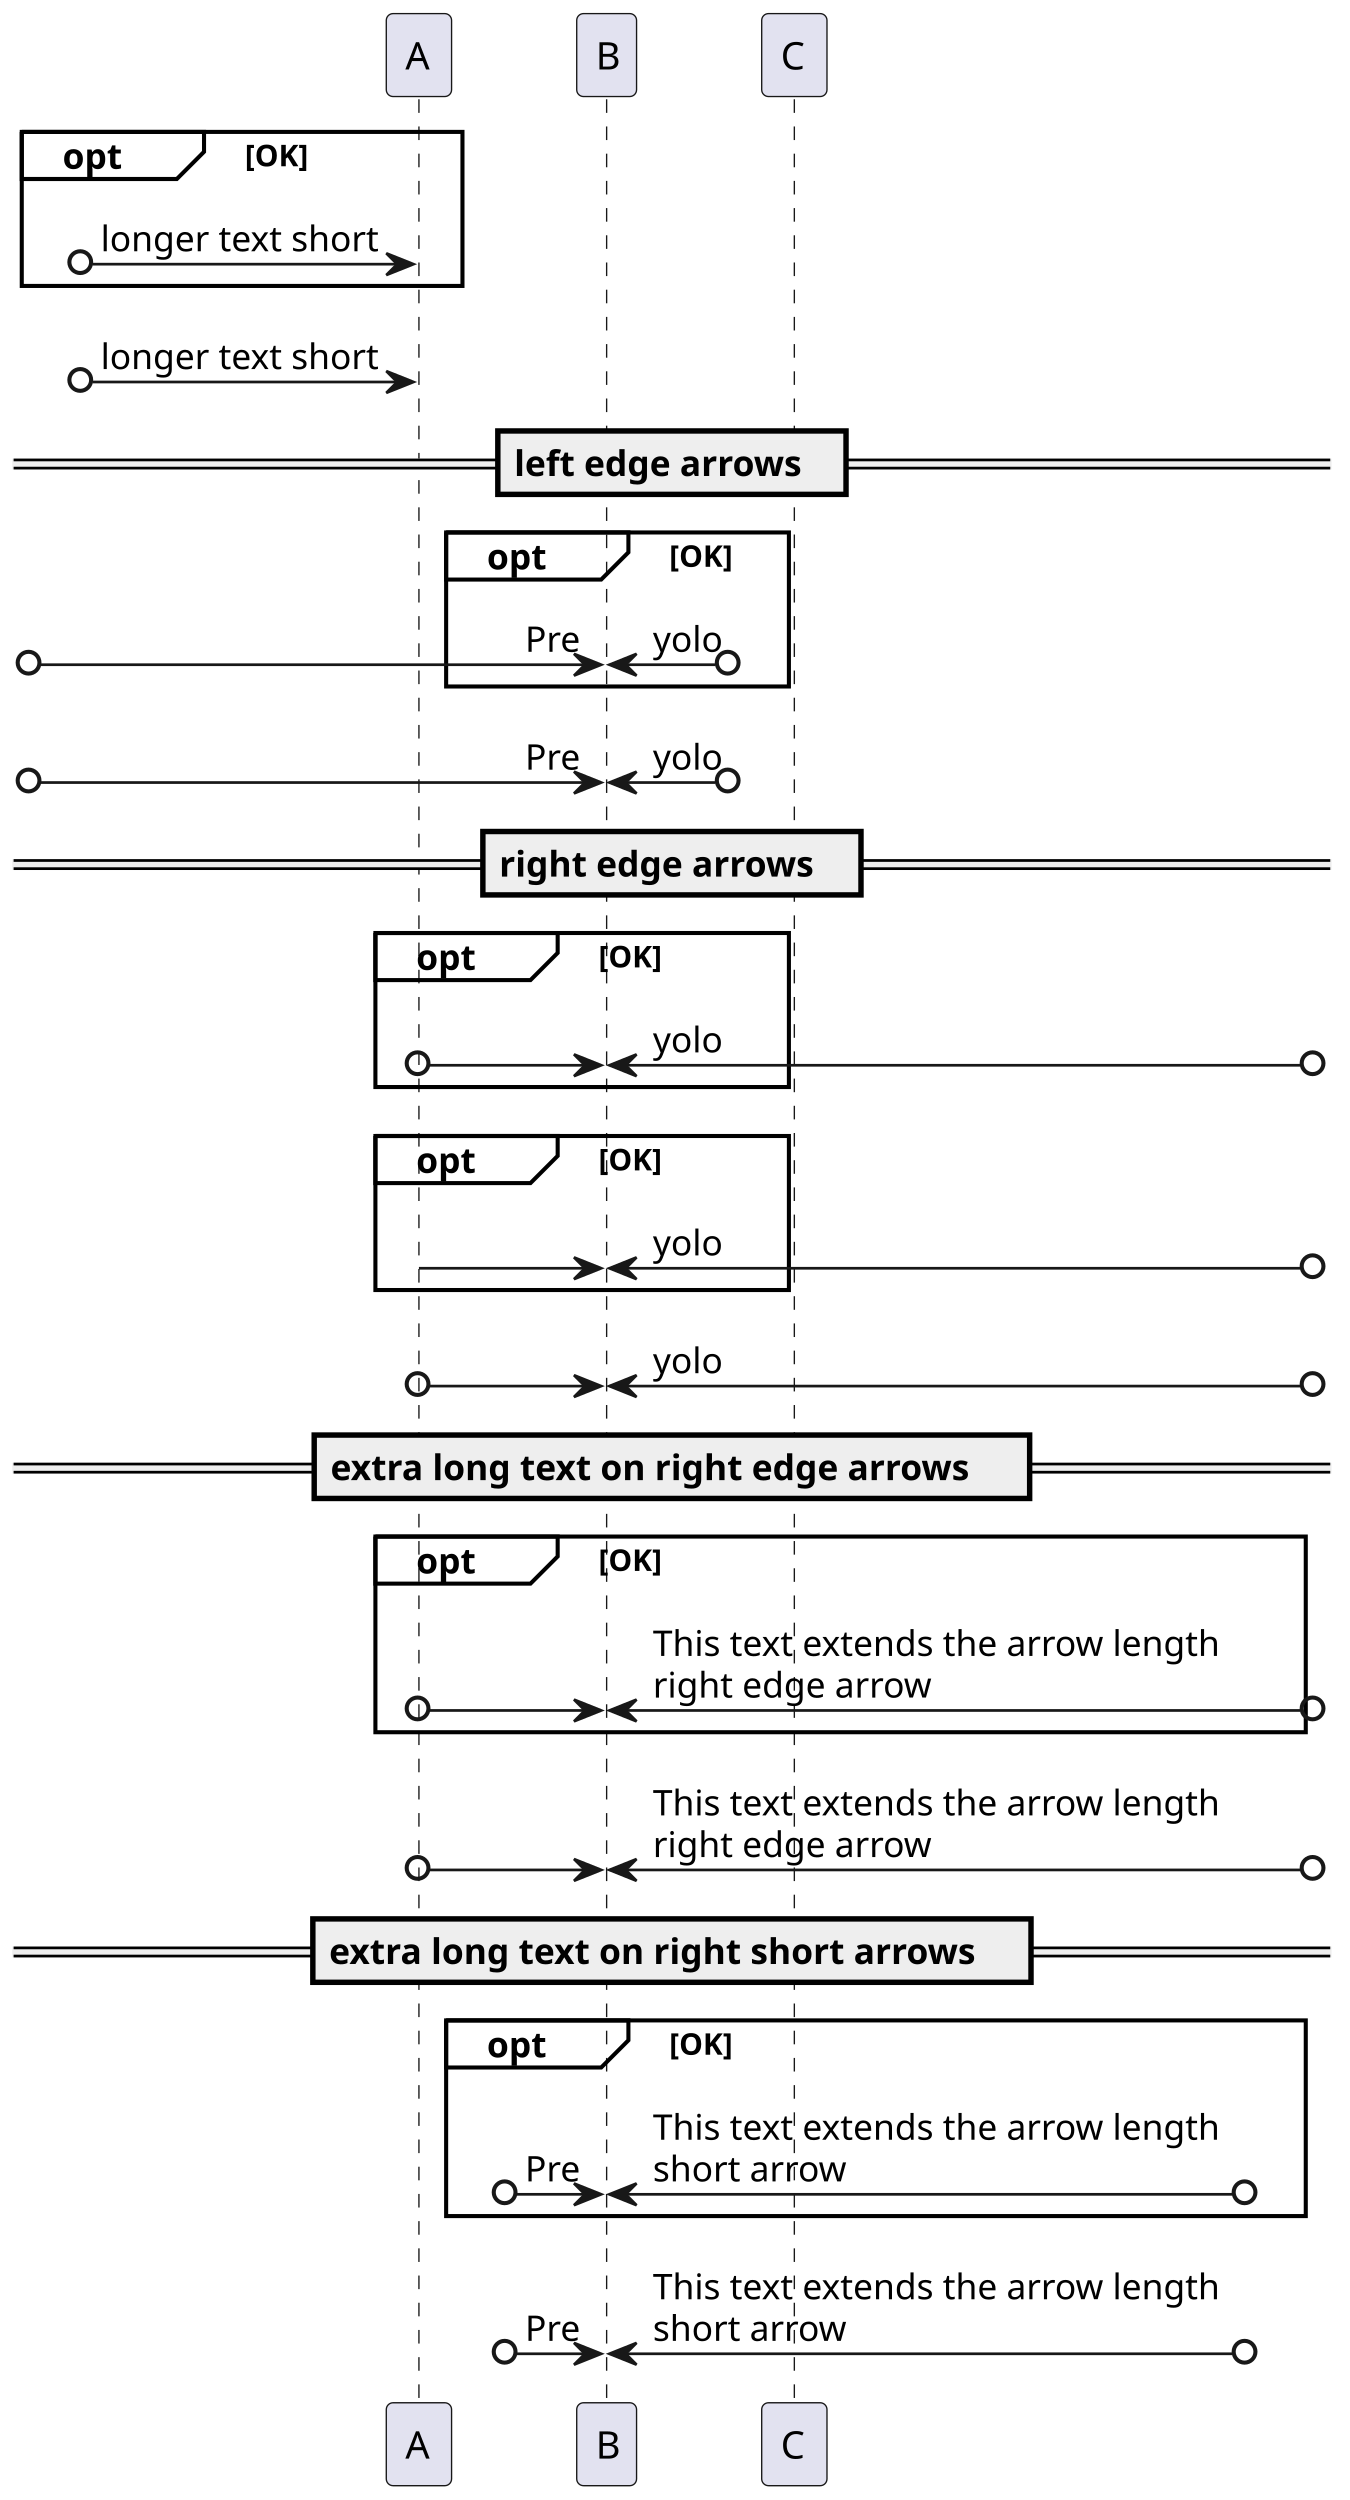
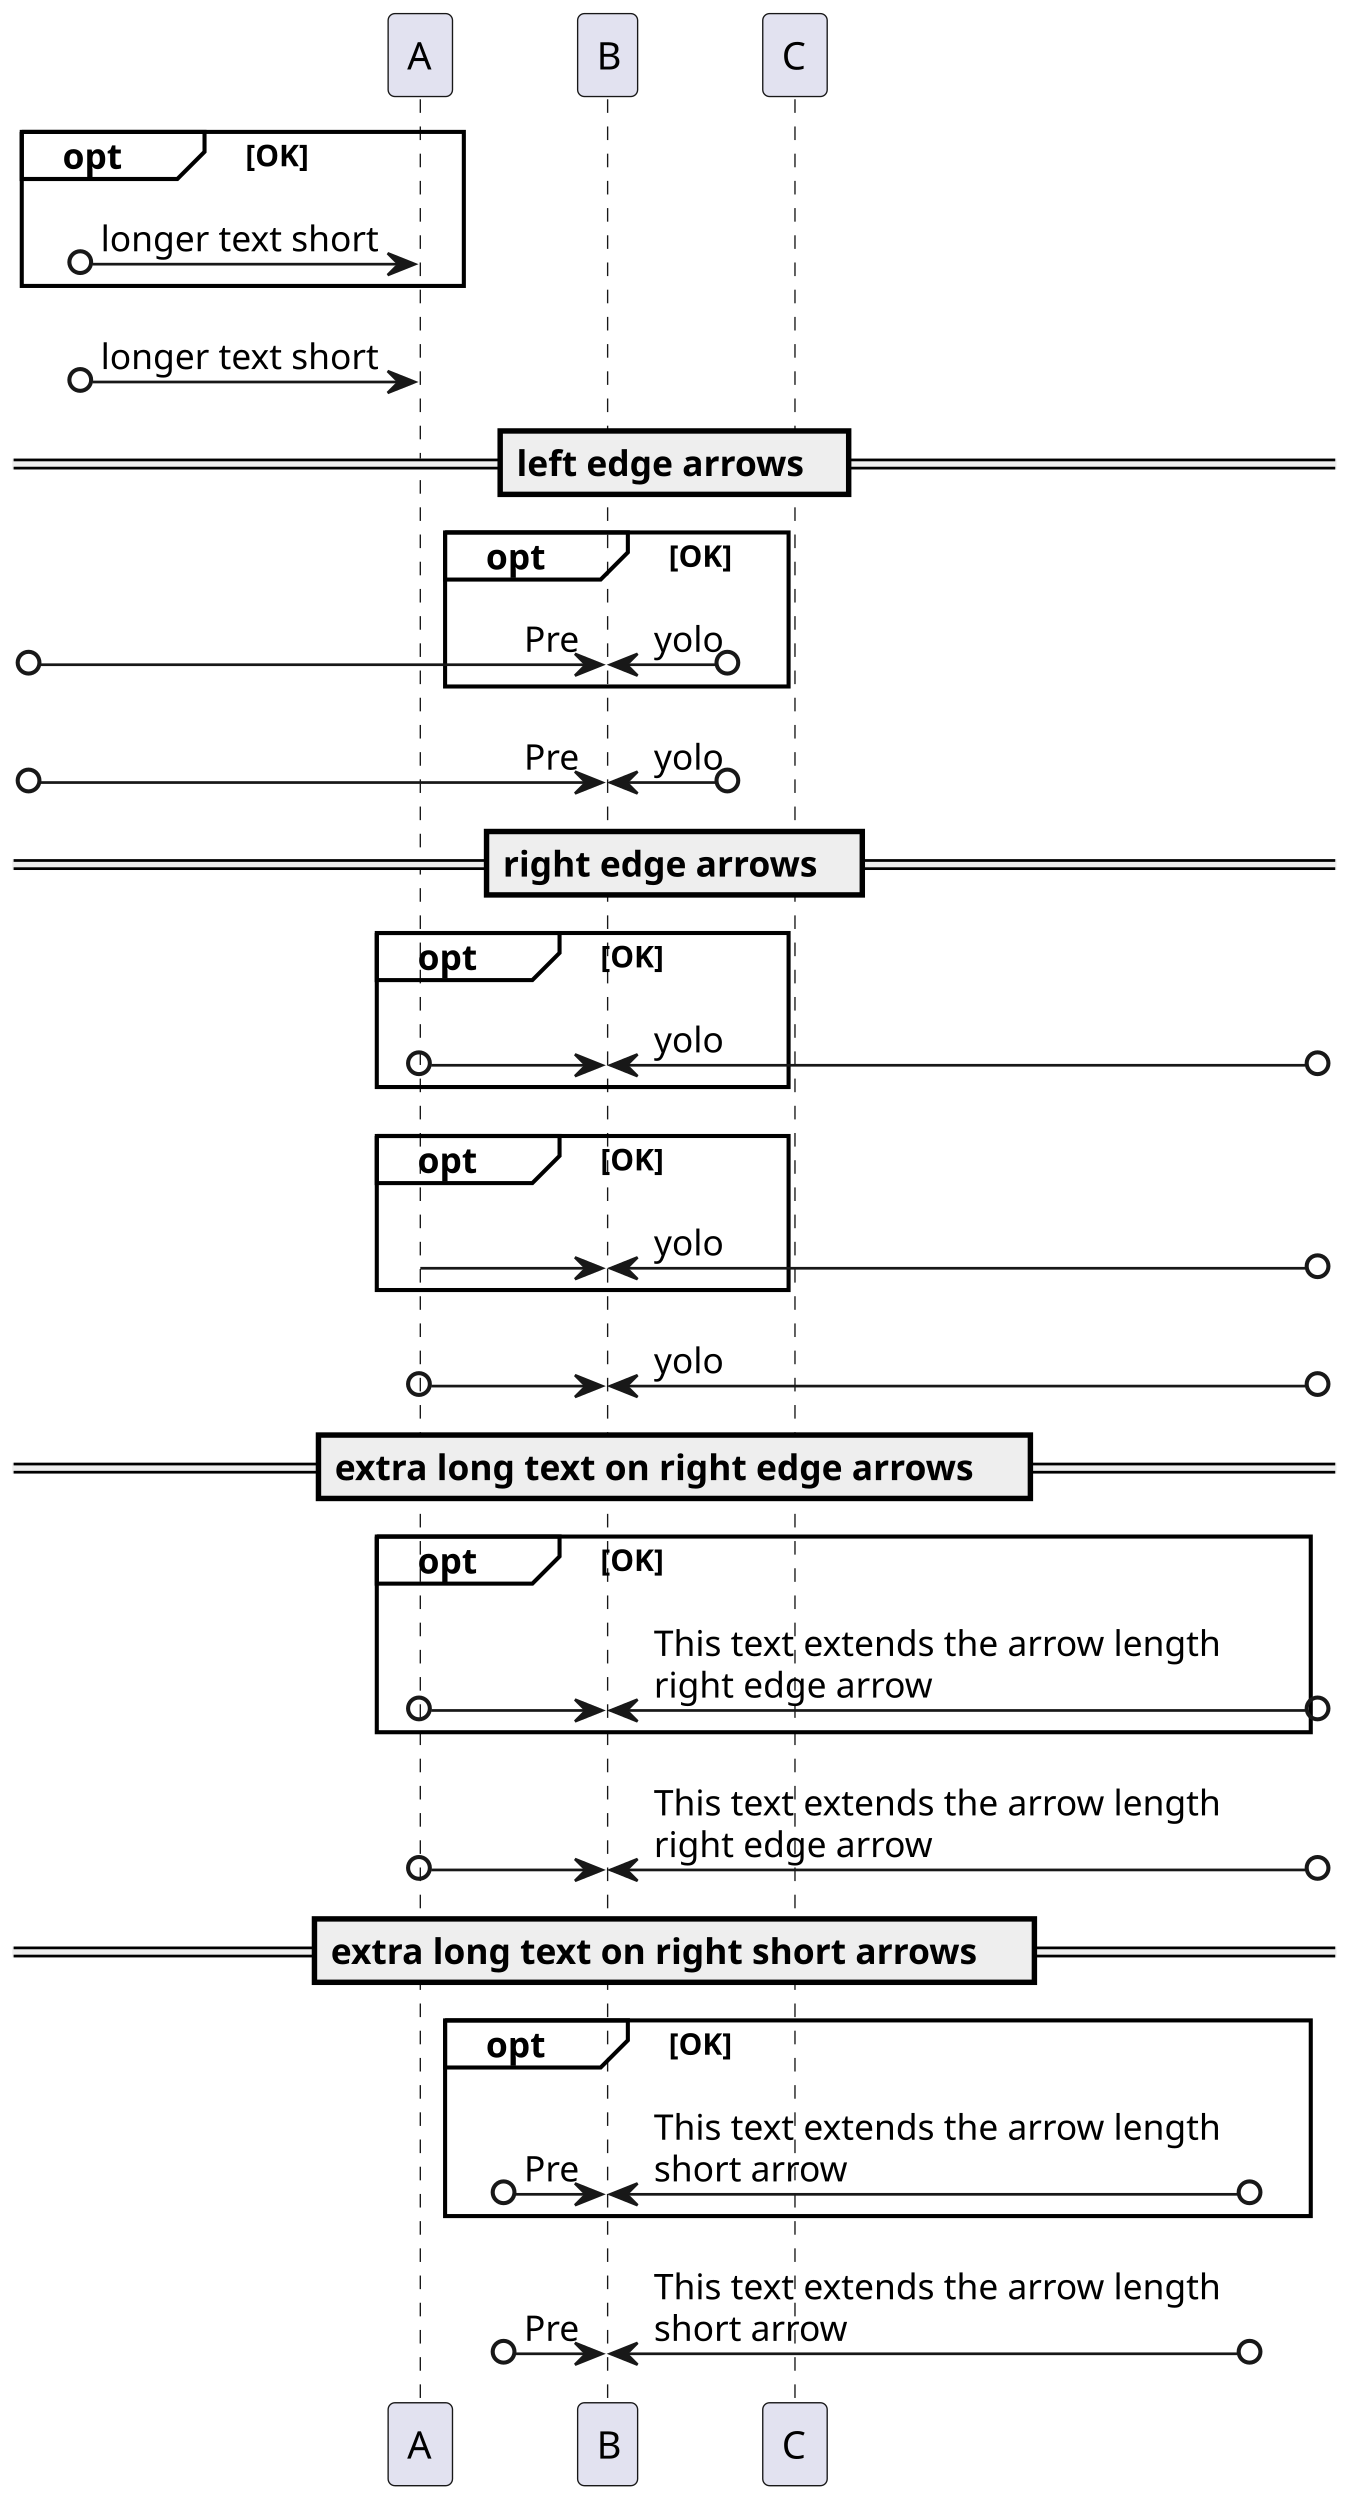
- <svg xmlns="http://www.w3.org/2000/svg" contentStyleType="text/css" height="919px" preserveAspectRatio="none" style="width:496px;height:919px;background:#FFFFFF;" version="1.1" viewBox="0 0 496 919" width="496px" zoomAndPan="magnify">
+ <svg xmlns="http://www.w3.org/2000/svg" contentStyleType="text/css" height="919px" preserveAspectRatio="none" style="width:497px;height:919px;background:#FFFFFF;" version="1.1" viewBox="0 0 497 919" width="497px" zoomAndPan="magnify">
  <defs />
  <g>
-     <line style="stroke:#181818;stroke-width:0.5;stroke-dasharray:5.0,5.0;" x1="154" x2="154" y1="36.488" y2="883.252" />
-     <line style="stroke:#181818;stroke-width:0.5;stroke-dasharray:5.0,5.0;" x1="223" x2="223" y1="36.488" y2="883.252" />
-     <line style="stroke:#181818;stroke-width:0.5;stroke-dasharray:5.0,5.0;" x1="292" x2="292" y1="36.488" y2="883.252" />
-     <rect fill="#E2E2F0" height="30.488" rx="2.5" ry="2.5" style="stroke:#181818;stroke-width:0.5;" width="24" x="142" y="5" />
-     <text fill="#000000" font-family="sans-serif" font-size="14" lengthAdjust="spacing" textLength="10" x="149" y="25.535">A</text>
-     <rect fill="#E2E2F0" height="30.488" rx="2.5" ry="2.5" style="stroke:#181818;stroke-width:0.5;" width="22" x="212" y="5" />
-     <text fill="#000000" font-family="sans-serif" font-size="14" lengthAdjust="spacing" textLength="8" x="219" y="25.535">B</text>
-     <rect fill="#E2E2F0" height="30.488" rx="2.5" ry="2.5" style="stroke:#181818;stroke-width:0.5;" width="24" x="280" y="5" />
-     <text fill="#000000" font-family="sans-serif" font-size="14" lengthAdjust="spacing" textLength="10" x="287" y="25.535">C</text>
-     <rect fill="#E2E2F0" height="30.488" rx="2.5" ry="2.5" style="stroke:#181818;stroke-width:0.5;" width="24" x="142" y="883.252" />
-     <text fill="#000000" font-family="sans-serif" font-size="14" lengthAdjust="spacing" textLength="10" x="149" y="903.787">A</text>
-     <rect fill="#E2E2F0" height="30.488" rx="2.5" ry="2.5" style="stroke:#181818;stroke-width:0.5;" width="22" x="212" y="883.252" />
-     <text fill="#000000" font-family="sans-serif" font-size="14" lengthAdjust="spacing" textLength="8" x="219" y="903.787">B</text>
-     <rect fill="#E2E2F0" height="30.488" rx="2.5" ry="2.5" style="stroke:#181818;stroke-width:0.5;" width="24" x="280" y="883.252" />
-     <text fill="#000000" font-family="sans-serif" font-size="14" lengthAdjust="spacing" textLength="10" x="287" y="903.787">C</text>
-     <path d="M8,48.488 L75,48.488 L75,55.799 L65,65.799 L8,65.799 L8,48.488 " fill="none" style="stroke:#000000;stroke-width:1.5;" />
-     <rect fill="none" height="56.621" style="stroke:#000000;stroke-width:1.5;" width="162" x="8" y="48.488" />
-     <text fill="#000000" font-family="sans-serif" font-size="13" font-weight="bold" lengthAdjust="spacing" textLength="22" x="23" y="62.057">opt</text>
-     <text fill="#000000" font-family="sans-serif" font-size="11" font-weight="bold" lengthAdjust="spacing" textLength="25" x="90" y="61.123">[OK]</text>
+     <line style="stroke:#181818;stroke-width:0.5;stroke-dasharray:5.0,5.0;" x1="154.507" x2="154.507" y1="36.488" y2="883.252" />
+     <line style="stroke:#181818;stroke-width:0.5;stroke-dasharray:5.0,5.0;" x1="223.363" x2="223.363" y1="36.488" y2="883.252" />
+     <line style="stroke:#181818;stroke-width:0.5;stroke-dasharray:5.0,5.0;" x1="292.233" x2="292.233" y1="36.488" y2="883.252" />
+     <rect fill="#E2E2F0" height="30.488" rx="2.5" ry="2.5" style="stroke:#181818;stroke-width:0.5;" width="23.659" x="142.678" y="5" />
+     <text fill="#000000" font-family="sans-serif" font-size="14" lengthAdjust="spacing" textLength="9.659" x="149.678" y="25.535">A</text>
+     <rect fill="#E2E2F0" height="30.488" rx="2.5" ry="2.5" style="stroke:#181818;stroke-width:0.5;" width="22.053" x="212.337" y="5" />
+     <text fill="#000000" font-family="sans-serif" font-size="14" lengthAdjust="spacing" textLength="8.053" x="219.337" y="25.535">B</text>
+     <rect fill="#E2E2F0" height="30.488" rx="2.5" ry="2.5" style="stroke:#181818;stroke-width:0.5;" width="23.686" x="280.39" y="5" />
+     <text fill="#000000" font-family="sans-serif" font-size="14" lengthAdjust="spacing" textLength="9.687" x="287.39" y="25.535">C</text>
+     <rect fill="#E2E2F0" height="30.488" rx="2.5" ry="2.5" style="stroke:#181818;stroke-width:0.5;" width="23.659" x="142.678" y="883.252" />
+     <text fill="#000000" font-family="sans-serif" font-size="14" lengthAdjust="spacing" textLength="9.659" x="149.678" y="903.787">A</text>
+     <rect fill="#E2E2F0" height="30.488" rx="2.5" ry="2.5" style="stroke:#181818;stroke-width:0.5;" width="22.053" x="212.337" y="883.252" />
+     <text fill="#000000" font-family="sans-serif" font-size="14" lengthAdjust="spacing" textLength="8.053" x="219.337" y="903.787">B</text>
+     <rect fill="#E2E2F0" height="30.488" rx="2.5" ry="2.5" style="stroke:#181818;stroke-width:0.5;" width="23.686" x="280.39" y="883.252" />
+     <text fill="#000000" font-family="sans-serif" font-size="14" lengthAdjust="spacing" textLength="9.687" x="287.39" y="903.787">C</text>
+     <path d="M8,48.488 L75.185,48.488 L75.185,55.799 L65.185,65.799 L8,65.799 L8,48.488 " fill="none" style="stroke:#000000;stroke-width:1.5;" />
+     <rect fill="none" height="56.621" style="stroke:#000000;stroke-width:1.5;" width="162.507" x="8" y="48.488" />
+     <text fill="#000000" font-family="sans-serif" font-size="13" font-weight="bold" lengthAdjust="spacing" textLength="22.185" x="23" y="62.057">opt</text>
+     <text fill="#000000" font-family="sans-serif" font-size="11" font-weight="bold" lengthAdjust="spacing" textLength="25.019" x="90.185" y="61.123">[OK]</text>
    <ellipse cx="29.5" cy="96.359" fill="none" rx="4" ry="4" style="stroke:#181818;stroke-width:1.5;" />
-     <polygon fill="#181818" points="142,93.109,152,97.109,142,101.109,146,97.109" style="stroke:#181818;stroke-width:1.0;" />
-     <line style="stroke:#181818;stroke-width:1.0;" x1="34" x2="148" y1="97.109" y2="97.109" />
-     <text fill="#000000" font-family="sans-serif" font-size="13" lengthAdjust="spacing" textLength="106" x="37" y="92.367">longer text short</text>
+     <polygon fill="#181818" points="142.507,93.109,152.507,97.109,142.507,101.109,146.507,97.109" style="stroke:#181818;stroke-width:1.0;" />
+     <line style="stroke:#181818;stroke-width:1.0;" x1="34" x2="148.507" y1="97.109" y2="97.109" />
+     <text fill="#000000" font-family="sans-serif" font-size="13" lengthAdjust="spacing" textLength="106.507" x="37" y="92.367">longer text short</text>
    <ellipse cx="29.5" cy="139.67" fill="none" rx="4" ry="4" style="stroke:#181818;stroke-width:1.5;" />
-     <polygon fill="#181818" points="142,136.42,152,140.42,142,144.42,146,140.42" style="stroke:#181818;stroke-width:1.0;" />
-     <line style="stroke:#181818;stroke-width:1.0;" x1="34" x2="148" y1="140.42" y2="140.42" />
-     <text fill="#000000" font-family="sans-serif" font-size="13" lengthAdjust="spacing" textLength="106" x="37" y="135.678">longer text short</text>
-     <rect fill="#EEEEEE" height="3" style="stroke:#EEEEEE;stroke-width:1.0;" width="484" x="5" y="169.075" />
-     <line style="stroke:#000000;stroke-width:1.0;" x1="5" x2="489" y1="169.075" y2="169.075" />
-     <line style="stroke:#000000;stroke-width:1.0;" x1="5" x2="489" y1="172.075" y2="172.075" />
-     <rect fill="#EEEEEE" height="23.311" style="stroke:#000000;stroke-width:2.0;" width="128" x="183" y="158.42" />
-     <text fill="#000000" font-family="sans-serif" font-size="13" font-weight="bold" lengthAdjust="spacing" textLength="110" x="189" y="174.988">left edge arrows</text>
-     <path d="M164,195.731 L231,195.731 L231,203.041 L221,213.041 L164,213.041 L164,195.731 " fill="none" style="stroke:#000000;stroke-width:1.5;" />
-     <rect fill="none" height="56.621" style="stroke:#000000;stroke-width:1.5;" width="126" x="164" y="195.731" />
-     <text fill="#000000" font-family="sans-serif" font-size="13" font-weight="bold" lengthAdjust="spacing" textLength="22" x="179" y="209.299">opt</text>
-     <text fill="#000000" font-family="sans-serif" font-size="11" font-weight="bold" lengthAdjust="spacing" textLength="25" x="246" y="208.365">[OK]</text>
+     <polygon fill="#181818" points="142.507,136.42,152.507,140.42,142.507,144.42,146.507,140.42" style="stroke:#181818;stroke-width:1.0;" />
+     <line style="stroke:#181818;stroke-width:1.0;" x1="34" x2="148.507" y1="140.42" y2="140.42" />
+     <text fill="#000000" font-family="sans-serif" font-size="13" lengthAdjust="spacing" textLength="106.507" x="37" y="135.678">longer text short</text>
+     <rect fill="#EEEEEE" height="3" style="stroke:#EEEEEE;stroke-width:1.0;" width="485.837" x="5" y="169.075" />
+     <line style="stroke:#000000;stroke-width:1.0;" x1="5" x2="490.837" y1="169.075" y2="169.075" />
+     <line style="stroke:#000000;stroke-width:1.0;" x1="5" x2="490.837" y1="172.075" y2="172.075" />
+     <rect fill="#EEEEEE" height="23.311" style="stroke:#000000;stroke-width:2.0;" width="128.112" x="183.863" y="158.42" />
+     <text fill="#000000" font-family="sans-serif" font-size="13" font-weight="bold" lengthAdjust="spacing" textLength="109.827" x="189.863" y="174.988">left edge arrows</text>
+     <path d="M163.616,195.731 L230.801,195.731 L230.801,203.041 L220.801,213.041 L163.616,213.041 L163.616,195.731 " fill="none" style="stroke:#000000;stroke-width:1.5;" />
+     <rect fill="none" height="56.621" style="stroke:#000000;stroke-width:1.5;" width="126.268" x="163.616" y="195.731" />
+     <text fill="#000000" font-family="sans-serif" font-size="13" font-weight="bold" lengthAdjust="spacing" textLength="22.185" x="178.616" y="209.299">opt</text>
+     <text fill="#000000" font-family="sans-serif" font-size="11" font-weight="bold" lengthAdjust="spacing" textLength="25.019" x="245.801" y="208.365">[OK]</text>
    <ellipse cx="10.5" cy="243.602" fill="none" rx="4" ry="4" style="stroke:#181818;stroke-width:1.5;" />
-     <polygon fill="#181818" points="211,240.352,221,244.352,211,248.352,215,244.352" style="stroke:#181818;stroke-width:1.0;" />
-     <line style="stroke:#181818;stroke-width:1.0;" x1="15" x2="217" y1="244.352" y2="244.352" />
-     <text fill="#000000" font-family="sans-serif" font-size="13" lengthAdjust="spacing" textLength="19" x="193" y="239.609">Pre</text>
-     <polygon fill="#181818" points="234,240.352,224,244.352,234,248.352,230,244.352" style="stroke:#181818;stroke-width:1.0;" />
-     <ellipse cx="267.5" cy="243.602" fill="none" rx="4" ry="4" style="stroke:#181818;stroke-width:1.5;" />
-     <line style="stroke:#181818;stroke-width:1.0;" x1="228" x2="263" y1="244.352" y2="244.352" />
-     <text fill="#000000" font-family="sans-serif" font-size="13" lengthAdjust="spacing" textLength="27" x="240" y="239.609">yolo</text>
+     <polygon fill="#181818" points="211.363,240.352,221.363,244.352,211.363,248.352,215.363,244.352" style="stroke:#181818;stroke-width:1.0;" />
+     <line style="stroke:#181818;stroke-width:1.0;" x1="15" x2="217.363" y1="244.352" y2="244.352" />
+     <text fill="#000000" font-family="sans-serif" font-size="13" lengthAdjust="spacing" textLength="19.748" x="192.616" y="239.609">Pre</text>
+     <polygon fill="#181818" points="234.363,240.352,224.363,244.352,234.363,248.352,230.363,244.352" style="stroke:#181818;stroke-width:1.0;" />
+     <ellipse cx="267.384" cy="243.602" fill="none" rx="4" ry="4" style="stroke:#181818;stroke-width:1.5;" />
+     <line style="stroke:#181818;stroke-width:1.0;" x1="228.363" x2="262.884" y1="244.352" y2="244.352" />
+     <text fill="#000000" font-family="sans-serif" font-size="13" lengthAdjust="spacing" textLength="26.52" x="240.363" y="239.609">yolo</text>
    <ellipse cx="10.5" cy="286.912" fill="none" rx="4" ry="4" style="stroke:#181818;stroke-width:1.5;" />
-     <polygon fill="#181818" points="211,283.662,221,287.662,211,291.662,215,287.662" style="stroke:#181818;stroke-width:1.0;" />
-     <line style="stroke:#181818;stroke-width:1.0;" x1="15" x2="217" y1="287.662" y2="287.662" />
-     <text fill="#000000" font-family="sans-serif" font-size="13" lengthAdjust="spacing" textLength="19" x="193" y="282.92">Pre</text>
-     <polygon fill="#181818" points="234,283.662,224,287.662,234,291.662,230,287.662" style="stroke:#181818;stroke-width:1.0;" />
-     <ellipse cx="267.5" cy="286.912" fill="none" rx="4" ry="4" style="stroke:#181818;stroke-width:1.5;" />
-     <line style="stroke:#181818;stroke-width:1.0;" x1="228" x2="263" y1="287.662" y2="287.662" />
-     <text fill="#000000" font-family="sans-serif" font-size="13" lengthAdjust="spacing" textLength="27" x="240" y="282.92">yolo</text>
-     <rect fill="#EEEEEE" height="3" style="stroke:#EEEEEE;stroke-width:1.0;" width="484" x="5" y="316.317" />
-     <line style="stroke:#000000;stroke-width:1.0;" x1="5" x2="489" y1="316.317" y2="316.317" />
-     <line style="stroke:#000000;stroke-width:1.0;" x1="5" x2="489" y1="319.317" y2="319.317" />
-     <rect fill="#EEEEEE" height="23.311" style="stroke:#000000;stroke-width:2.0;" width="139" x="177.5" y="305.662" />
-     <text fill="#000000" font-family="sans-serif" font-size="13" font-weight="bold" lengthAdjust="spacing" textLength="121" x="183.5" y="322.231">right edge arrows</text>
-     <path d="M138,342.973 L205,342.973 L205,350.283 L195,360.283 L138,360.283 L138,342.973 " fill="none" style="stroke:#000000;stroke-width:1.5;" />
-     <rect fill="none" height="56.621" style="stroke:#000000;stroke-width:1.5;" width="152" x="138" y="342.973" />
-     <text fill="#000000" font-family="sans-serif" font-size="13" font-weight="bold" lengthAdjust="spacing" textLength="22" x="153" y="356.541">opt</text>
-     <text fill="#000000" font-family="sans-serif" font-size="11" font-weight="bold" lengthAdjust="spacing" textLength="25" x="220" y="355.607">[OK]</text>
-     <ellipse cx="153.5" cy="390.844" fill="none" rx="4" ry="4" style="stroke:#181818;stroke-width:1.5;" />
-     <polygon fill="#181818" points="211,387.594,221,391.594,211,395.594,215,391.594" style="stroke:#181818;stroke-width:1.0;" />
-     <line style="stroke:#181818;stroke-width:1.0;" x1="158" x2="217" y1="391.594" y2="391.594" />
-     <polygon fill="#181818" points="234,387.594,224,391.594,234,395.594,230,391.594" style="stroke:#181818;stroke-width:1.0;" />
-     <ellipse cx="482.5" cy="390.844" fill="none" rx="4" ry="4" style="stroke:#181818;stroke-width:1.5;" />
-     <line style="stroke:#181818;stroke-width:1.0;" x1="228" x2="478" y1="391.594" y2="391.594" />
-     <text fill="#000000" font-family="sans-serif" font-size="13" lengthAdjust="spacing" textLength="27" x="240" y="386.852">yolo</text>
-     <path d="M138,417.594 L205,417.594 L205,424.904 L195,434.904 L138,434.904 L138,417.594 " fill="none" style="stroke:#000000;stroke-width:1.5;" />
-     <rect fill="none" height="56.621" style="stroke:#000000;stroke-width:1.5;" width="152" x="138" y="417.594" />
-     <text fill="#000000" font-family="sans-serif" font-size="13" font-weight="bold" lengthAdjust="spacing" textLength="22" x="153" y="431.162">opt</text>
-     <text fill="#000000" font-family="sans-serif" font-size="11" font-weight="bold" lengthAdjust="spacing" textLength="25" x="220" y="430.228">[OK]</text>
-     <polygon fill="#181818" points="211,462.215,221,466.215,211,470.215,215,466.215" style="stroke:#181818;stroke-width:1.0;" />
-     <line style="stroke:#181818;stroke-width:1.0;" x1="154" x2="217" y1="466.215" y2="466.215" />
-     <polygon fill="#181818" points="234,462.215,224,466.215,234,470.215,230,466.215" style="stroke:#181818;stroke-width:1.0;" />
-     <ellipse cx="482.5" cy="465.465" fill="none" rx="4" ry="4" style="stroke:#181818;stroke-width:1.5;" />
-     <line style="stroke:#181818;stroke-width:1.0;" x1="228" x2="478" y1="466.215" y2="466.215" />
-     <text fill="#000000" font-family="sans-serif" font-size="13" lengthAdjust="spacing" textLength="27" x="240" y="461.473">yolo</text>
-     <ellipse cx="153.5" cy="508.775" fill="none" rx="4" ry="4" style="stroke:#181818;stroke-width:1.5;" />
-     <polygon fill="#181818" points="211,505.525,221,509.525,211,513.525,215,509.525" style="stroke:#181818;stroke-width:1.0;" />
-     <line style="stroke:#181818;stroke-width:1.0;" x1="158" x2="217" y1="509.525" y2="509.525" />
-     <polygon fill="#181818" points="234,505.525,224,509.525,234,513.525,230,509.525" style="stroke:#181818;stroke-width:1.0;" />
-     <ellipse cx="482.5" cy="508.775" fill="none" rx="4" ry="4" style="stroke:#181818;stroke-width:1.5;" />
-     <line style="stroke:#181818;stroke-width:1.0;" x1="228" x2="478" y1="509.525" y2="509.525" />
-     <text fill="#000000" font-family="sans-serif" font-size="13" lengthAdjust="spacing" textLength="27" x="240" y="504.783">yolo</text>
-     <rect fill="#EEEEEE" height="3" style="stroke:#EEEEEE;stroke-width:1.0;" width="484" x="5" y="538.181" />
-     <line style="stroke:#000000;stroke-width:1.0;" x1="5" x2="489" y1="538.181" y2="538.181" />
-     <line style="stroke:#000000;stroke-width:1.0;" x1="5" x2="489" y1="541.181" y2="541.181" />
-     <rect fill="#EEEEEE" height="23.311" style="stroke:#000000;stroke-width:2.0;" width="263" x="115.5" y="527.525" />
-     <text fill="#000000" font-family="sans-serif" font-size="13" font-weight="bold" lengthAdjust="spacing" textLength="245" x="121.5" y="544.094">extra long text on right edge arrows</text>
-     <path d="M138,564.836 L205,564.836 L205,572.146 L195,582.146 L138,582.146 L138,564.836 " fill="none" style="stroke:#000000;stroke-width:1.5;" />
-     <rect fill="none" height="71.932" style="stroke:#000000;stroke-width:1.5;" width="342" x="138" y="564.836" />
-     <text fill="#000000" font-family="sans-serif" font-size="13" font-weight="bold" lengthAdjust="spacing" textLength="22" x="153" y="578.404">opt</text>
-     <text fill="#000000" font-family="sans-serif" font-size="11" font-weight="bold" lengthAdjust="spacing" textLength="25" x="220" y="577.471">[OK]</text>
-     <ellipse cx="153.5" cy="628.018" fill="none" rx="4" ry="4" style="stroke:#181818;stroke-width:1.5;" />
-     <polygon fill="#181818" points="211,624.768,221,628.768,211,632.768,215,628.768" style="stroke:#181818;stroke-width:1.0;" />
-     <line style="stroke:#181818;stroke-width:1.0;" x1="158" x2="217" y1="628.768" y2="628.768" />
-     <polygon fill="#181818" points="234,624.768,224,628.768,234,632.768,230,628.768" style="stroke:#181818;stroke-width:1.0;" />
-     <ellipse cx="482.5" cy="628.018" fill="none" rx="4" ry="4" style="stroke:#181818;stroke-width:1.5;" />
-     <line style="stroke:#181818;stroke-width:1.0;" x1="228" x2="478" y1="628.768" y2="628.768" />
-     <text fill="#000000" font-family="sans-serif" font-size="13" lengthAdjust="spacing" textLength="217" x="240" y="608.715">This text extends the arrow length</text>
-     <text fill="#000000" font-family="sans-serif" font-size="13" lengthAdjust="spacing" textLength="103" x="240" y="624.025">right edge arrow</text>
-     <ellipse cx="153.5" cy="686.639" fill="none" rx="4" ry="4" style="stroke:#181818;stroke-width:1.5;" />
-     <polygon fill="#181818" points="211,683.389,221,687.389,211,691.389,215,687.389" style="stroke:#181818;stroke-width:1.0;" />
-     <line style="stroke:#181818;stroke-width:1.0;" x1="158" x2="217" y1="687.389" y2="687.389" />
-     <polygon fill="#181818" points="234,683.389,224,687.389,234,691.389,230,687.389" style="stroke:#181818;stroke-width:1.0;" />
-     <ellipse cx="482.5" cy="686.639" fill="none" rx="4" ry="4" style="stroke:#181818;stroke-width:1.5;" />
-     <line style="stroke:#181818;stroke-width:1.0;" x1="228" x2="478" y1="687.389" y2="687.389" />
-     <text fill="#000000" font-family="sans-serif" font-size="13" lengthAdjust="spacing" textLength="217" x="240" y="667.336">This text extends the arrow length</text>
-     <text fill="#000000" font-family="sans-serif" font-size="13" lengthAdjust="spacing" textLength="103" x="240" y="682.646">right edge arrow</text>
-     <rect fill="#EEEEEE" height="3" style="stroke:#EEEEEE;stroke-width:1.0;" width="484" x="5" y="716.044" />
-     <line style="stroke:#000000;stroke-width:1.0;" x1="5" x2="489" y1="716.044" y2="716.044" />
-     <line style="stroke:#000000;stroke-width:1.0;" x1="5" x2="489" y1="719.044" y2="719.044" />
-     <rect fill="#EEEEEE" height="23.311" style="stroke:#000000;stroke-width:2.0;" width="264" x="115" y="705.389" />
-     <text fill="#000000" font-family="sans-serif" font-size="13" font-weight="bold" lengthAdjust="spacing" textLength="246" x="121" y="721.957">extra long text on right short arrows</text>
-     <path d="M164,742.699 L231,742.699 L231,750.01 L221,760.01 L164,760.01 L164,742.699 " fill="none" style="stroke:#000000;stroke-width:1.5;" />
-     <rect fill="none" height="71.932" style="stroke:#000000;stroke-width:1.5;" width="316" x="164" y="742.699" />
-     <text fill="#000000" font-family="sans-serif" font-size="13" font-weight="bold" lengthAdjust="spacing" textLength="22" x="179" y="756.268">opt</text>
-     <text fill="#000000" font-family="sans-serif" font-size="11" font-weight="bold" lengthAdjust="spacing" textLength="25" x="246" y="755.334">[OK]</text>
-     <ellipse cx="185.5" cy="805.881" fill="none" rx="4" ry="4" style="stroke:#181818;stroke-width:1.5;" />
-     <polygon fill="#181818" points="211,802.631,221,806.631,211,810.631,215,806.631" style="stroke:#181818;stroke-width:1.0;" />
-     <line style="stroke:#181818;stroke-width:1.0;" x1="190" x2="217" y1="806.631" y2="806.631" />
-     <text fill="#000000" font-family="sans-serif" font-size="13" lengthAdjust="spacing" textLength="19" x="193" y="801.889">Pre</text>
-     <polygon fill="#181818" points="234,802.631,224,806.631,234,810.631,230,806.631" style="stroke:#181818;stroke-width:1.0;" />
-     <ellipse cx="457.5" cy="805.881" fill="none" rx="4" ry="4" style="stroke:#181818;stroke-width:1.5;" />
-     <line style="stroke:#181818;stroke-width:1.0;" x1="228" x2="453" y1="806.631" y2="806.631" />
-     <text fill="#000000" font-family="sans-serif" font-size="13" lengthAdjust="spacing" textLength="217" x="240" y="786.578">This text extends the arrow length</text>
-     <text fill="#000000" font-family="sans-serif" font-size="13" lengthAdjust="spacing" textLength="72" x="240" y="801.889">short arrow</text>
-     <ellipse cx="185.5" cy="864.502" fill="none" rx="4" ry="4" style="stroke:#181818;stroke-width:1.5;" />
-     <polygon fill="#181818" points="211,861.252,221,865.252,211,869.252,215,865.252" style="stroke:#181818;stroke-width:1.0;" />
-     <line style="stroke:#181818;stroke-width:1.0;" x1="190" x2="217" y1="865.252" y2="865.252" />
-     <text fill="#000000" font-family="sans-serif" font-size="13" lengthAdjust="spacing" textLength="19" x="193" y="860.51">Pre</text>
-     <polygon fill="#181818" points="234,861.252,224,865.252,234,869.252,230,865.252" style="stroke:#181818;stroke-width:1.0;" />
-     <ellipse cx="457.5" cy="864.502" fill="none" rx="4" ry="4" style="stroke:#181818;stroke-width:1.5;" />
-     <line style="stroke:#181818;stroke-width:1.0;" x1="228" x2="453" y1="865.252" y2="865.252" />
-     <text fill="#000000" font-family="sans-serif" font-size="13" lengthAdjust="spacing" textLength="217" x="240" y="845.199">This text extends the arrow length</text>
-     <text fill="#000000" font-family="sans-serif" font-size="13" lengthAdjust="spacing" textLength="72" x="240" y="860.51">short arrow</text>
+     <polygon fill="#181818" points="211.363,283.662,221.363,287.662,211.363,291.662,215.363,287.662" style="stroke:#181818;stroke-width:1.0;" />
+     <line style="stroke:#181818;stroke-width:1.0;" x1="15" x2="217.363" y1="287.662" y2="287.662" />
+     <text fill="#000000" font-family="sans-serif" font-size="13" lengthAdjust="spacing" textLength="19.748" x="192.616" y="282.92">Pre</text>
+     <polygon fill="#181818" points="234.363,283.662,224.363,287.662,234.363,291.662,230.363,287.662" style="stroke:#181818;stroke-width:1.0;" />
+     <ellipse cx="267.384" cy="286.912" fill="none" rx="4" ry="4" style="stroke:#181818;stroke-width:1.5;" />
+     <line style="stroke:#181818;stroke-width:1.0;" x1="228.363" x2="262.884" y1="287.662" y2="287.662" />
+     <text fill="#000000" font-family="sans-serif" font-size="13" lengthAdjust="spacing" textLength="26.52" x="240.363" y="282.92">yolo</text>
+     <rect fill="#EEEEEE" height="3" style="stroke:#EEEEEE;stroke-width:1.0;" width="485.837" x="5" y="316.317" />
+     <line style="stroke:#000000;stroke-width:1.0;" x1="5" x2="490.837" y1="316.317" y2="316.317" />
+     <line style="stroke:#000000;stroke-width:1.0;" x1="5" x2="490.837" y1="319.317" y2="319.317" />
+     <rect fill="#EEEEEE" height="23.311" style="stroke:#000000;stroke-width:2.0;" width="138.128" x="178.854" y="305.662" />
+     <text fill="#000000" font-family="sans-serif" font-size="13" font-weight="bold" lengthAdjust="spacing" textLength="119.844" x="184.854" y="322.231">right edge arrows</text>
+     <path d="M138.507,342.973 L205.692,342.973 L205.692,350.283 L195.692,360.283 L138.507,360.283 L138.507,342.973 " fill="none" style="stroke:#000000;stroke-width:1.5;" />
+     <rect fill="none" height="56.621" style="stroke:#000000;stroke-width:1.5;" width="151.376" x="138.507" y="342.973" />
+     <text fill="#000000" font-family="sans-serif" font-size="13" font-weight="bold" lengthAdjust="spacing" textLength="22.185" x="153.507" y="356.541">opt</text>
+     <text fill="#000000" font-family="sans-serif" font-size="11" font-weight="bold" lengthAdjust="spacing" textLength="25.019" x="220.692" y="355.607">[OK]</text>
+     <ellipse cx="154.007" cy="390.844" fill="none" rx="4" ry="4" style="stroke:#181818;stroke-width:1.5;" />
+     <polygon fill="#181818" points="211.363,387.594,221.363,391.594,211.363,395.594,215.363,391.594" style="stroke:#181818;stroke-width:1.0;" />
+     <line style="stroke:#181818;stroke-width:1.0;" x1="158.507" x2="217.363" y1="391.594" y2="391.594" />
+     <polygon fill="#181818" points="234.363,387.594,224.363,391.594,234.363,395.594,230.363,391.594" style="stroke:#181818;stroke-width:1.0;" />
+     <ellipse cx="484.337" cy="390.844" fill="none" rx="4" ry="4" style="stroke:#181818;stroke-width:1.5;" />
+     <line style="stroke:#181818;stroke-width:1.0;" x1="228.363" x2="479.837" y1="391.594" y2="391.594" />
+     <text fill="#000000" font-family="sans-serif" font-size="13" lengthAdjust="spacing" textLength="26.52" x="240.363" y="386.852">yolo</text>
+     <path d="M138.507,417.594 L205.692,417.594 L205.692,424.904 L195.692,434.904 L138.507,434.904 L138.507,417.594 " fill="none" style="stroke:#000000;stroke-width:1.5;" />
+     <rect fill="none" height="56.621" style="stroke:#000000;stroke-width:1.5;" width="151.376" x="138.507" y="417.594" />
+     <text fill="#000000" font-family="sans-serif" font-size="13" font-weight="bold" lengthAdjust="spacing" textLength="22.185" x="153.507" y="431.162">opt</text>
+     <text fill="#000000" font-family="sans-serif" font-size="11" font-weight="bold" lengthAdjust="spacing" textLength="25.019" x="220.692" y="430.228">[OK]</text>
+     <polygon fill="#181818" points="211.363,462.215,221.363,466.215,211.363,470.215,215.363,466.215" style="stroke:#181818;stroke-width:1.0;" />
+     <line style="stroke:#181818;stroke-width:1.0;" x1="154.507" x2="217.363" y1="466.215" y2="466.215" />
+     <polygon fill="#181818" points="234.363,462.215,224.363,466.215,234.363,470.215,230.363,466.215" style="stroke:#181818;stroke-width:1.0;" />
+     <ellipse cx="484.337" cy="465.465" fill="none" rx="4" ry="4" style="stroke:#181818;stroke-width:1.5;" />
+     <line style="stroke:#181818;stroke-width:1.0;" x1="228.363" x2="479.837" y1="466.215" y2="466.215" />
+     <text fill="#000000" font-family="sans-serif" font-size="13" lengthAdjust="spacing" textLength="26.52" x="240.363" y="461.473">yolo</text>
+     <ellipse cx="154.007" cy="508.775" fill="none" rx="4" ry="4" style="stroke:#181818;stroke-width:1.5;" />
+     <polygon fill="#181818" points="211.363,505.525,221.363,509.525,211.363,513.525,215.363,509.525" style="stroke:#181818;stroke-width:1.0;" />
+     <line style="stroke:#181818;stroke-width:1.0;" x1="158.507" x2="217.363" y1="509.525" y2="509.525" />
+     <polygon fill="#181818" points="234.363,505.525,224.363,509.525,234.363,513.525,230.363,509.525" style="stroke:#181818;stroke-width:1.0;" />
+     <ellipse cx="484.337" cy="508.775" fill="none" rx="4" ry="4" style="stroke:#181818;stroke-width:1.5;" />
+     <line style="stroke:#181818;stroke-width:1.0;" x1="228.363" x2="479.837" y1="509.525" y2="509.525" />
+     <text fill="#000000" font-family="sans-serif" font-size="13" lengthAdjust="spacing" textLength="26.52" x="240.363" y="504.783">yolo</text>
+     <rect fill="#EEEEEE" height="3" style="stroke:#EEEEEE;stroke-width:1.0;" width="485.837" x="5" y="538.181" />
+     <line style="stroke:#000000;stroke-width:1.0;" x1="5" x2="490.837" y1="538.181" y2="538.181" />
+     <line style="stroke:#000000;stroke-width:1.0;" x1="5" x2="490.837" y1="541.181" y2="541.181" />
+     <rect fill="#EEEEEE" height="23.311" style="stroke:#000000;stroke-width:2.0;" width="261.705" x="117.066" y="527.525" />
+     <text fill="#000000" font-family="sans-serif" font-size="13" font-weight="bold" lengthAdjust="spacing" textLength="243.42" x="123.066" y="544.094">extra long text on right edge arrows</text>
+     <path d="M138.507,564.836 L205.692,564.836 L205.692,572.146 L195.692,582.146 L138.507,582.146 L138.507,564.836 " fill="none" style="stroke:#000000;stroke-width:1.5;" />
+     <rect fill="none" height="71.932" style="stroke:#000000;stroke-width:1.5;" width="343.33" x="138.507" y="564.836" />
+     <text fill="#000000" font-family="sans-serif" font-size="13" font-weight="bold" lengthAdjust="spacing" textLength="22.185" x="153.507" y="578.404">opt</text>
+     <text fill="#000000" font-family="sans-serif" font-size="11" font-weight="bold" lengthAdjust="spacing" textLength="25.019" x="220.692" y="577.471">[OK]</text>
+     <ellipse cx="154.007" cy="628.018" fill="none" rx="4" ry="4" style="stroke:#181818;stroke-width:1.5;" />
+     <polygon fill="#181818" points="211.363,624.768,221.363,628.768,211.363,632.768,215.363,628.768" style="stroke:#181818;stroke-width:1.0;" />
+     <line style="stroke:#181818;stroke-width:1.0;" x1="158.507" x2="217.363" y1="628.768" y2="628.768" />
+     <polygon fill="#181818" points="234.363,624.768,224.363,628.768,234.363,632.768,230.363,628.768" style="stroke:#181818;stroke-width:1.0;" />
+     <ellipse cx="484.337" cy="628.018" fill="none" rx="4" ry="4" style="stroke:#181818;stroke-width:1.5;" />
+     <line style="stroke:#181818;stroke-width:1.0;" x1="228.363" x2="479.837" y1="628.768" y2="628.768" />
+     <text fill="#000000" font-family="sans-serif" font-size="13" lengthAdjust="spacing" textLength="218.474" x="240.363" y="608.715">This text extends the arrow length</text>
+     <text fill="#000000" font-family="sans-serif" font-size="13" lengthAdjust="spacing" textLength="104.933" x="240.363" y="624.025">right edge arrow</text>
+     <ellipse cx="154.007" cy="686.639" fill="none" rx="4" ry="4" style="stroke:#181818;stroke-width:1.5;" />
+     <polygon fill="#181818" points="211.363,683.389,221.363,687.389,211.363,691.389,215.363,687.389" style="stroke:#181818;stroke-width:1.0;" />
+     <line style="stroke:#181818;stroke-width:1.0;" x1="158.507" x2="217.363" y1="687.389" y2="687.389" />
+     <polygon fill="#181818" points="234.363,683.389,224.363,687.389,234.363,691.389,230.363,687.389" style="stroke:#181818;stroke-width:1.0;" />
+     <ellipse cx="484.337" cy="686.639" fill="none" rx="4" ry="4" style="stroke:#181818;stroke-width:1.5;" />
+     <line style="stroke:#181818;stroke-width:1.0;" x1="228.363" x2="479.837" y1="687.389" y2="687.389" />
+     <text fill="#000000" font-family="sans-serif" font-size="13" lengthAdjust="spacing" textLength="218.474" x="240.363" y="667.336">This text extends the arrow length</text>
+     <text fill="#000000" font-family="sans-serif" font-size="13" lengthAdjust="spacing" textLength="104.933" x="240.363" y="682.646">right edge arrow</text>
+     <rect fill="#EEEEEE" height="3" style="stroke:#EEEEEE;stroke-width:1.0;" width="485.837" x="5" y="716.044" />
+     <line style="stroke:#000000;stroke-width:1.0;" x1="5" x2="490.837" y1="716.044" y2="716.044" />
+     <line style="stroke:#000000;stroke-width:1.0;" x1="5" x2="490.837" y1="719.044" y2="719.044" />
+     <rect fill="#EEEEEE" height="23.311" style="stroke:#000000;stroke-width:2.0;" width="264.65" x="115.594" y="705.389" />
+     <text fill="#000000" font-family="sans-serif" font-size="13" font-weight="bold" lengthAdjust="spacing" textLength="246.365" x="121.594" y="721.957">extra long text on right short arrows</text>
+     <path d="M163.616,742.699 L230.801,742.699 L230.801,750.01 L220.801,760.01 L163.616,760.01 L163.616,742.699 " fill="none" style="stroke:#000000;stroke-width:1.5;" />
+     <rect fill="none" height="71.932" style="stroke:#000000;stroke-width:1.5;" width="318.221" x="163.616" y="742.699" />
+     <text fill="#000000" font-family="sans-serif" font-size="13" font-weight="bold" lengthAdjust="spacing" textLength="22.185" x="178.616" y="756.268">opt</text>
+     <text fill="#000000" font-family="sans-serif" font-size="11" font-weight="bold" lengthAdjust="spacing" textLength="25.019" x="245.801" y="755.334">[OK]</text>
+     <ellipse cx="185.116" cy="805.881" fill="none" rx="4" ry="4" style="stroke:#181818;stroke-width:1.5;" />
+     <polygon fill="#181818" points="211.363,802.631,221.363,806.631,211.363,810.631,215.363,806.631" style="stroke:#181818;stroke-width:1.0;" />
+     <line style="stroke:#181818;stroke-width:1.0;" x1="189.616" x2="217.363" y1="806.631" y2="806.631" />
+     <text fill="#000000" font-family="sans-serif" font-size="13" lengthAdjust="spacing" textLength="19.748" x="192.616" y="801.889">Pre</text>
+     <polygon fill="#181818" points="234.363,802.631,224.363,806.631,234.363,810.631,230.363,806.631" style="stroke:#181818;stroke-width:1.0;" />
+     <ellipse cx="459.337" cy="805.881" fill="none" rx="4" ry="4" style="stroke:#181818;stroke-width:1.5;" />
+     <line style="stroke:#181818;stroke-width:1.0;" x1="228.363" x2="454.837" y1="806.631" y2="806.631" />
+     <text fill="#000000" font-family="sans-serif" font-size="13" lengthAdjust="spacing" textLength="218.474" x="240.363" y="786.578">This text extends the arrow length</text>
+     <text fill="#000000" font-family="sans-serif" font-size="13" lengthAdjust="spacing" textLength="72.795" x="240.363" y="801.889">short arrow</text>
+     <ellipse cx="185.116" cy="864.502" fill="none" rx="4" ry="4" style="stroke:#181818;stroke-width:1.5;" />
+     <polygon fill="#181818" points="211.363,861.252,221.363,865.252,211.363,869.252,215.363,865.252" style="stroke:#181818;stroke-width:1.0;" />
+     <line style="stroke:#181818;stroke-width:1.0;" x1="189.616" x2="217.363" y1="865.252" y2="865.252" />
+     <text fill="#000000" font-family="sans-serif" font-size="13" lengthAdjust="spacing" textLength="19.748" x="192.616" y="860.51">Pre</text>
+     <polygon fill="#181818" points="234.363,861.252,224.363,865.252,234.363,869.252,230.363,865.252" style="stroke:#181818;stroke-width:1.0;" />
+     <ellipse cx="459.337" cy="864.502" fill="none" rx="4" ry="4" style="stroke:#181818;stroke-width:1.5;" />
+     <line style="stroke:#181818;stroke-width:1.0;" x1="228.363" x2="454.837" y1="865.252" y2="865.252" />
+     <text fill="#000000" font-family="sans-serif" font-size="13" lengthAdjust="spacing" textLength="218.474" x="240.363" y="845.199">This text extends the arrow length</text>
+     <text fill="#000000" font-family="sans-serif" font-size="13" lengthAdjust="spacing" textLength="72.795" x="240.363" y="860.51">short arrow</text>
  </g>
</svg>
